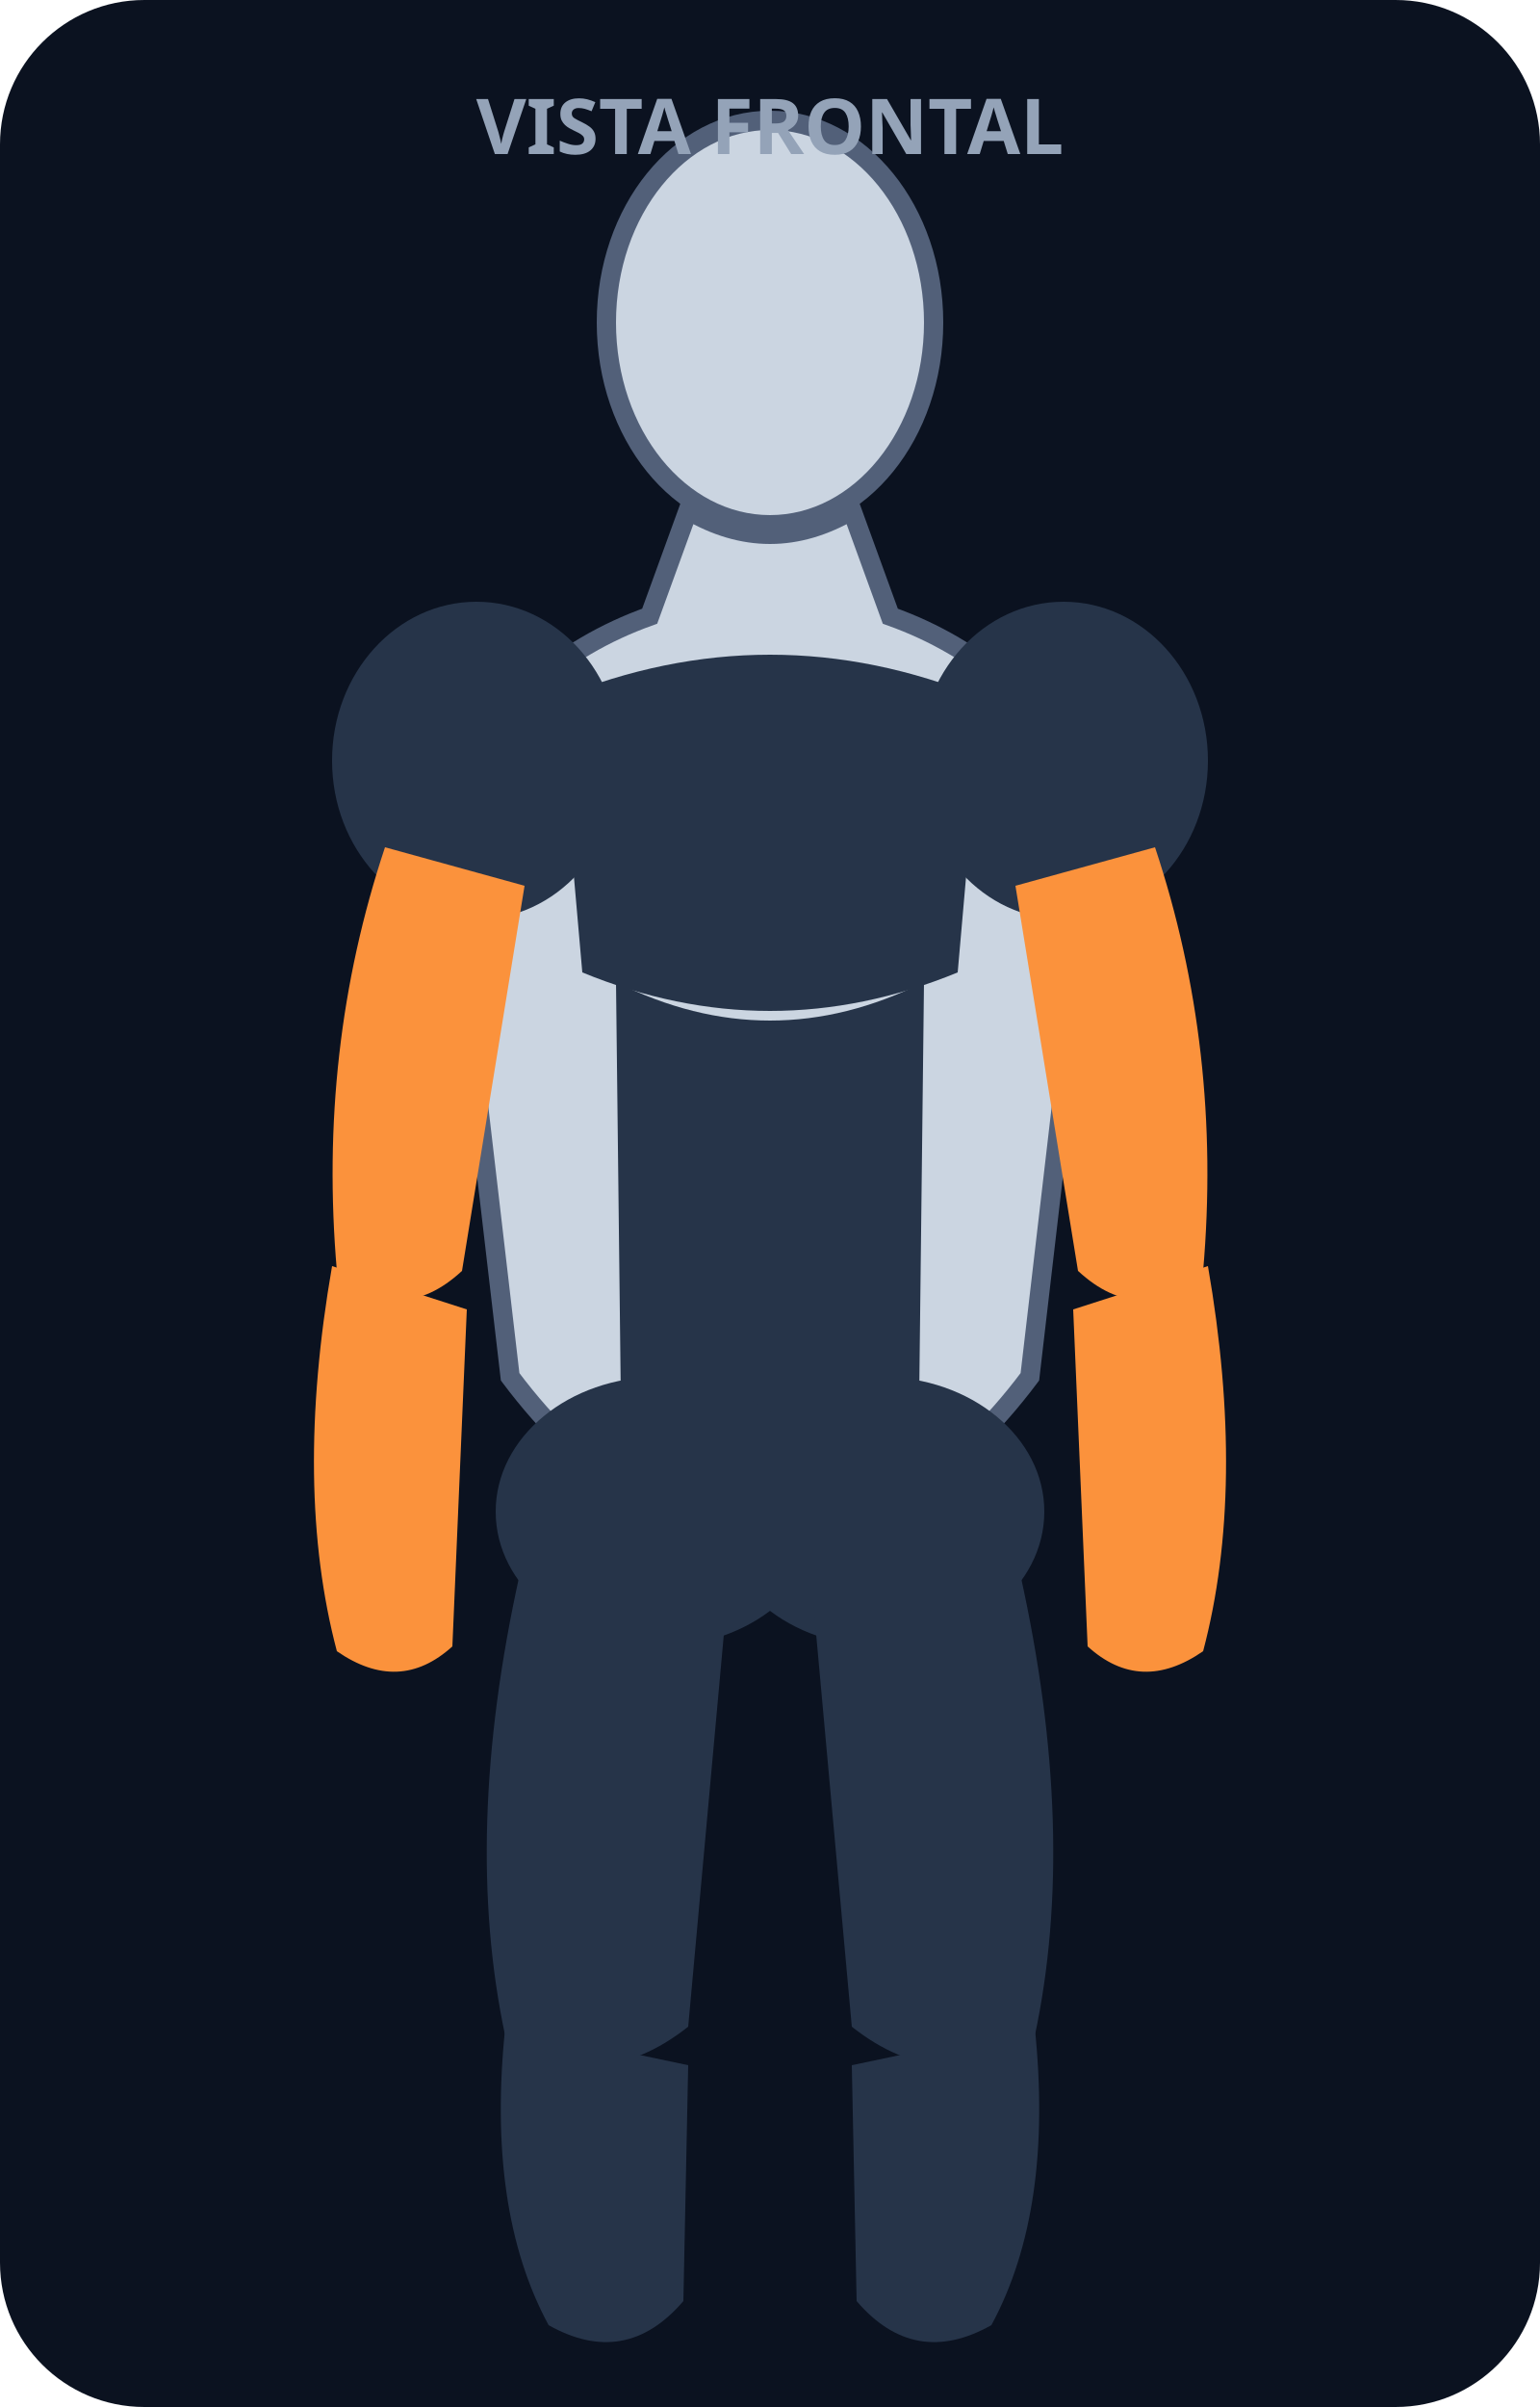
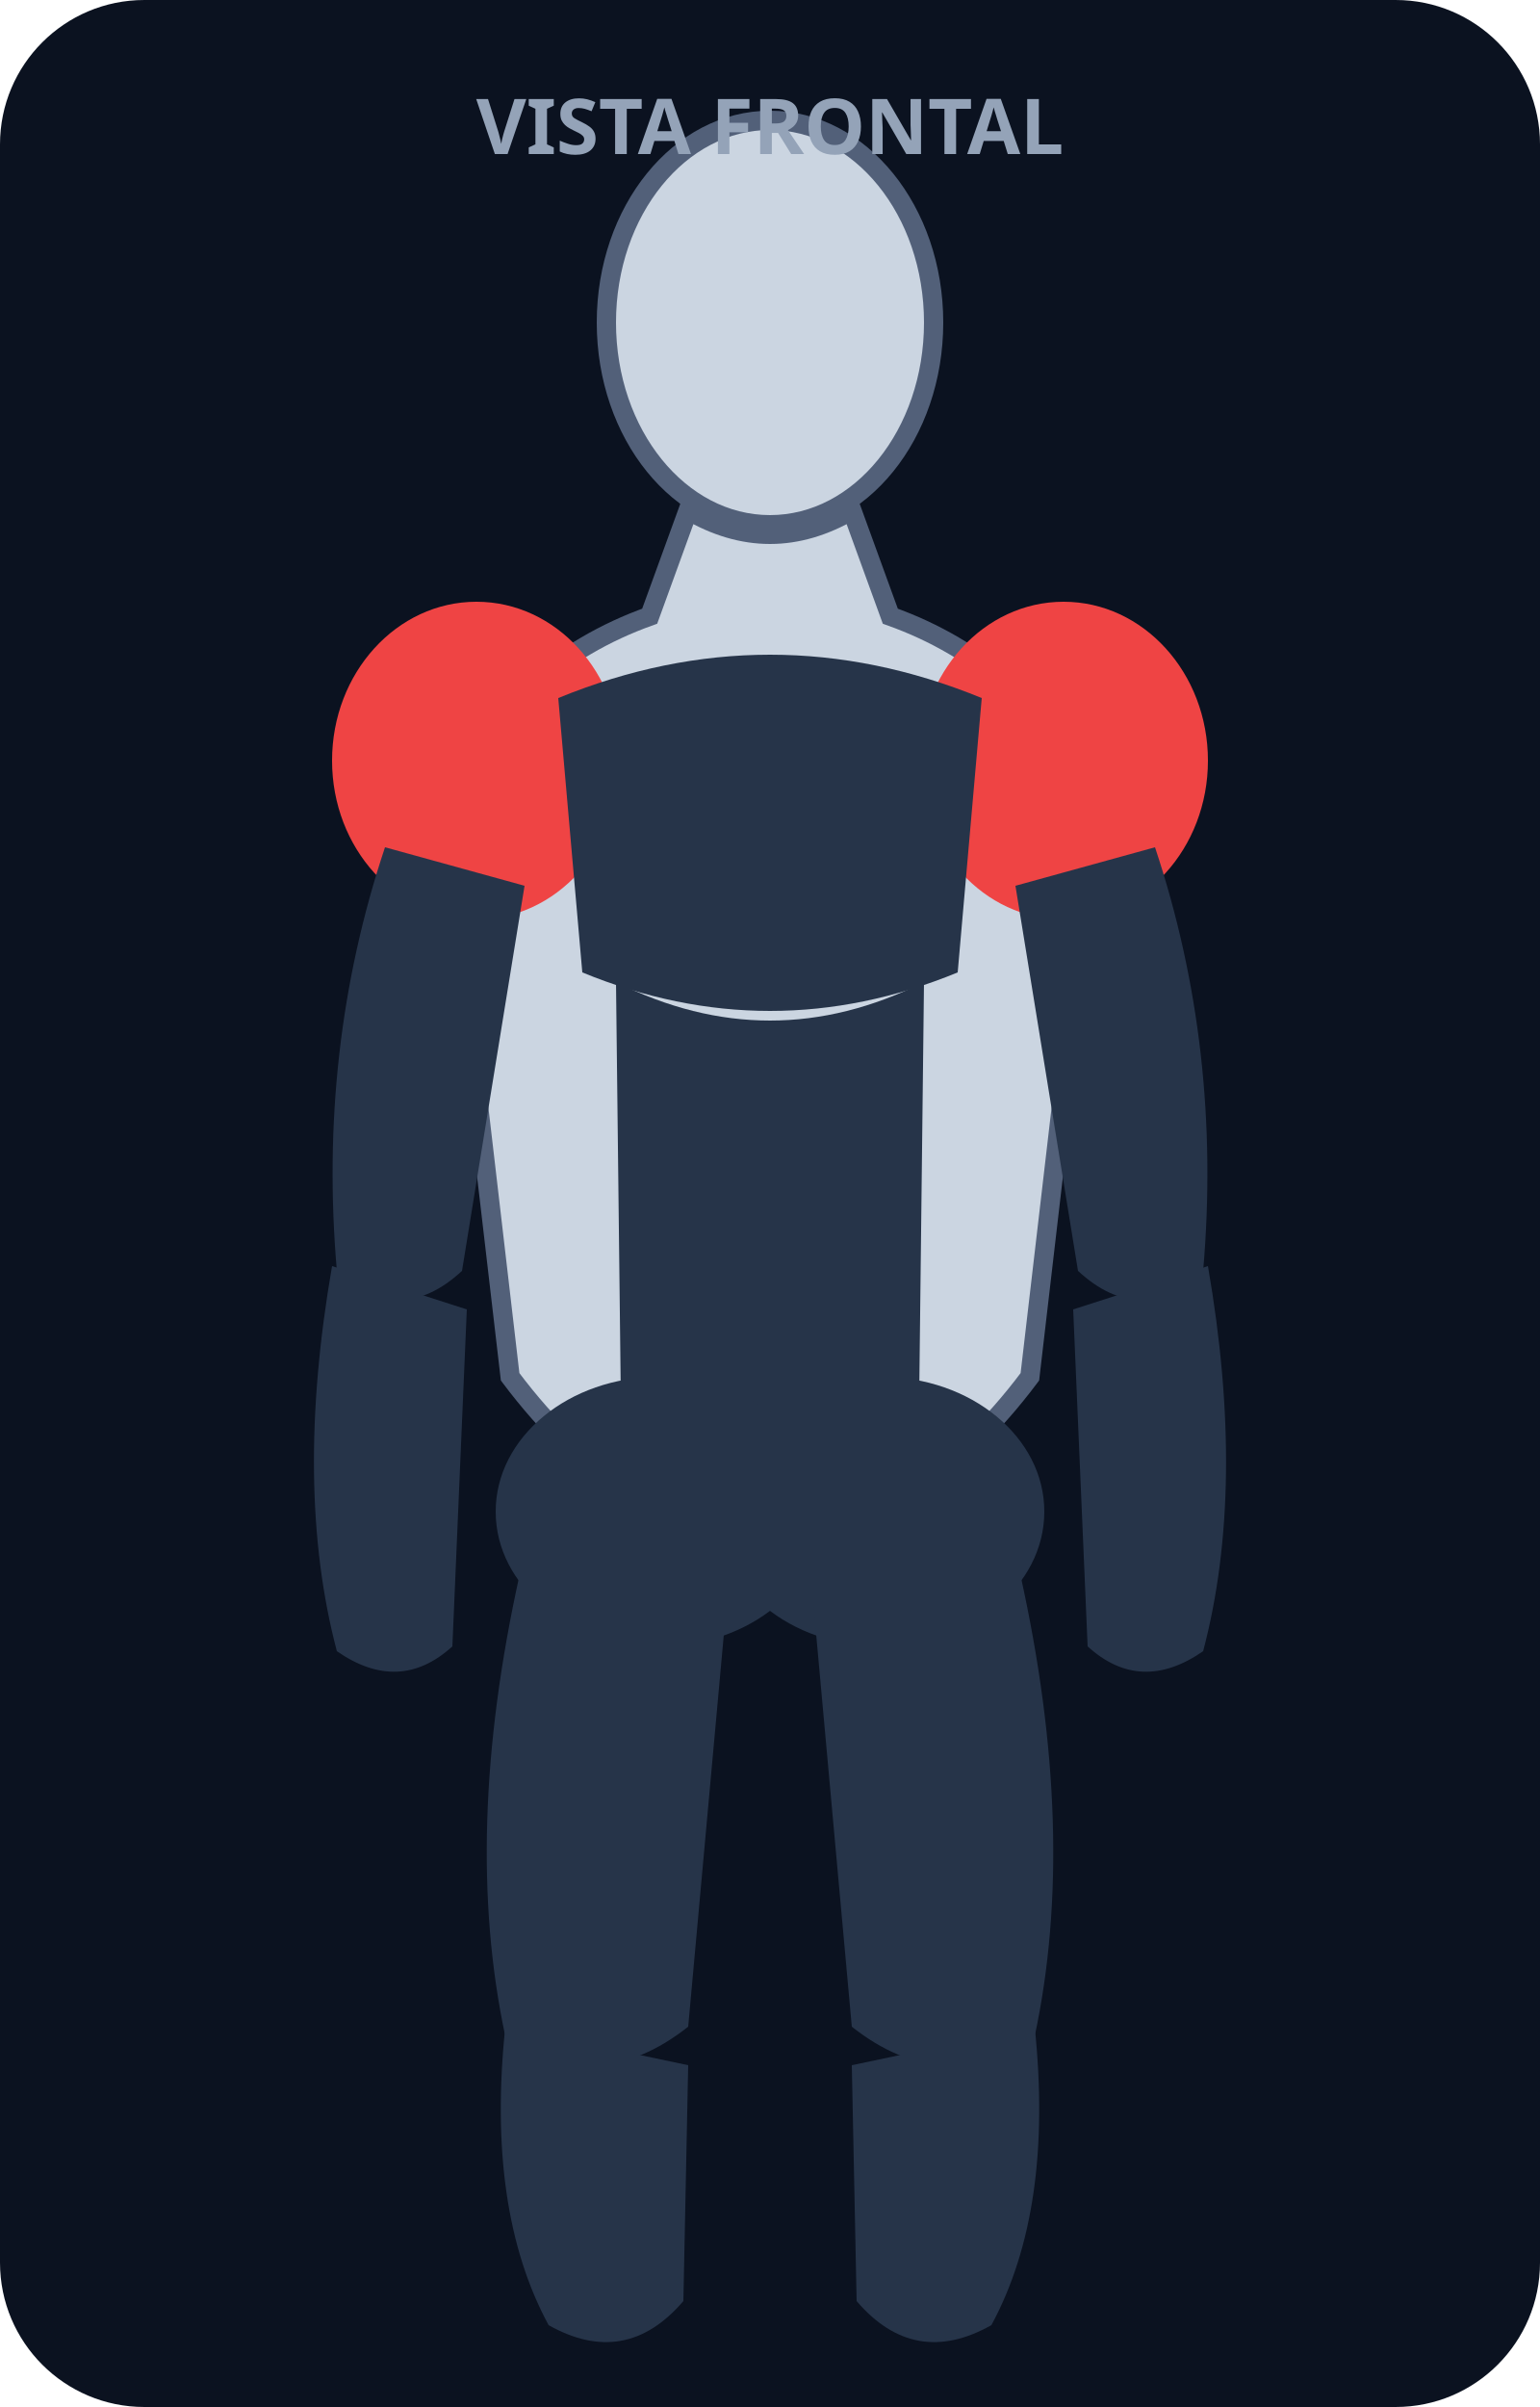
<svg xmlns="http://www.w3.org/2000/svg" viewBox="0 0 320 500">
  <rect width="320" height="500" rx="30" fill="#0b1220" />
  <ellipse cx="160" cy="67" rx="34" ry="42" fill="#cbd5e1" stroke="#526079" stroke-width="4" />
  <path d="M143 106 Q160 116 177 106 L185 128 Q213 138 228 166 L214 286 Q190 318 160 318 Q130 318 106 286 L92 166 Q107 138 135 128Z" fill="#cbd5e1" stroke="#526079" stroke-width="4" />
-   <ellipse cx="99" cy="158" rx="30" ry="33" fill="#263449" />
-   <ellipse cx="221" cy="158" rx="30" ry="33" fill="#263449" />
-   <path d="M80 176 Q66 218 70 264 Q83 276 96 264 L109 184Z" fill="#fb923c" />
-   <path d="M240 176 Q254 218 250 264 Q237 276 224 264 L211 184Z" fill="#fb923c" />
-   <path d="M69 263 Q61 309 70 343 Q83 352 94 342 L97 272Z" fill="#fb923c" />
-   <path d="M251 263 Q259 309 250 343 Q237 352 226 342 L223 272Z" fill="#fb923c" />
+   <ellipse cx="99" cy="158" rx="30" ry="33" fill="#ef4444" />
+   <ellipse cx="221" cy="158" rx="30" ry="33" fill="#ef4444" />
+   <path d="M80 176 Q66 218 70 264 Q83 276 96 264 L109 184Z" fill="#263449" />
+   <path d="M240 176 Q254 218 250 264 Q237 276 224 264 L211 184Z" fill="#263449" />
+   <path d="M69 263 Q61 309 70 343 Q83 352 94 342 L97 272Z" fill="#263449" />
+   <path d="M251 263 Q259 309 250 343 Q237 352 226 342 L223 272Z" fill="#263449" />
  <path d="M116 145 Q160 127 204 145 L199 202 Q160 218 121 202Z" fill="#263449" />
  <path d="M128 204 Q160 220 192 204 L191 290 Q160 304 129 290Z" fill="#263449" />
  <ellipse cx="137" cy="314" rx="34" ry="28" fill="#263449" />
  <ellipse cx="183" cy="314" rx="34" ry="28" fill="#263449" />
  <path d="M108 327 Q96 381 105 423 Q124 436 143 421 L151 333Z" fill="#263449" />
  <path d="M212 327 Q224 381 215 423 Q196 436 177 421 L169 333Z" fill="#263449" />
  <path d="M105 421 Q101 459 114 483 Q130 492 142 478 L143 429Z" fill="#263449" />
  <path d="M215 421 Q219 459 206 483 Q190 492 178 478 L177 429Z" fill="#263449" />
  <text x="160" y="32" text-anchor="middle" fill="#94a3b8" font-family="system-ui" font-size="16" font-weight="700">VISTA FRONTAL</text>
</svg>
